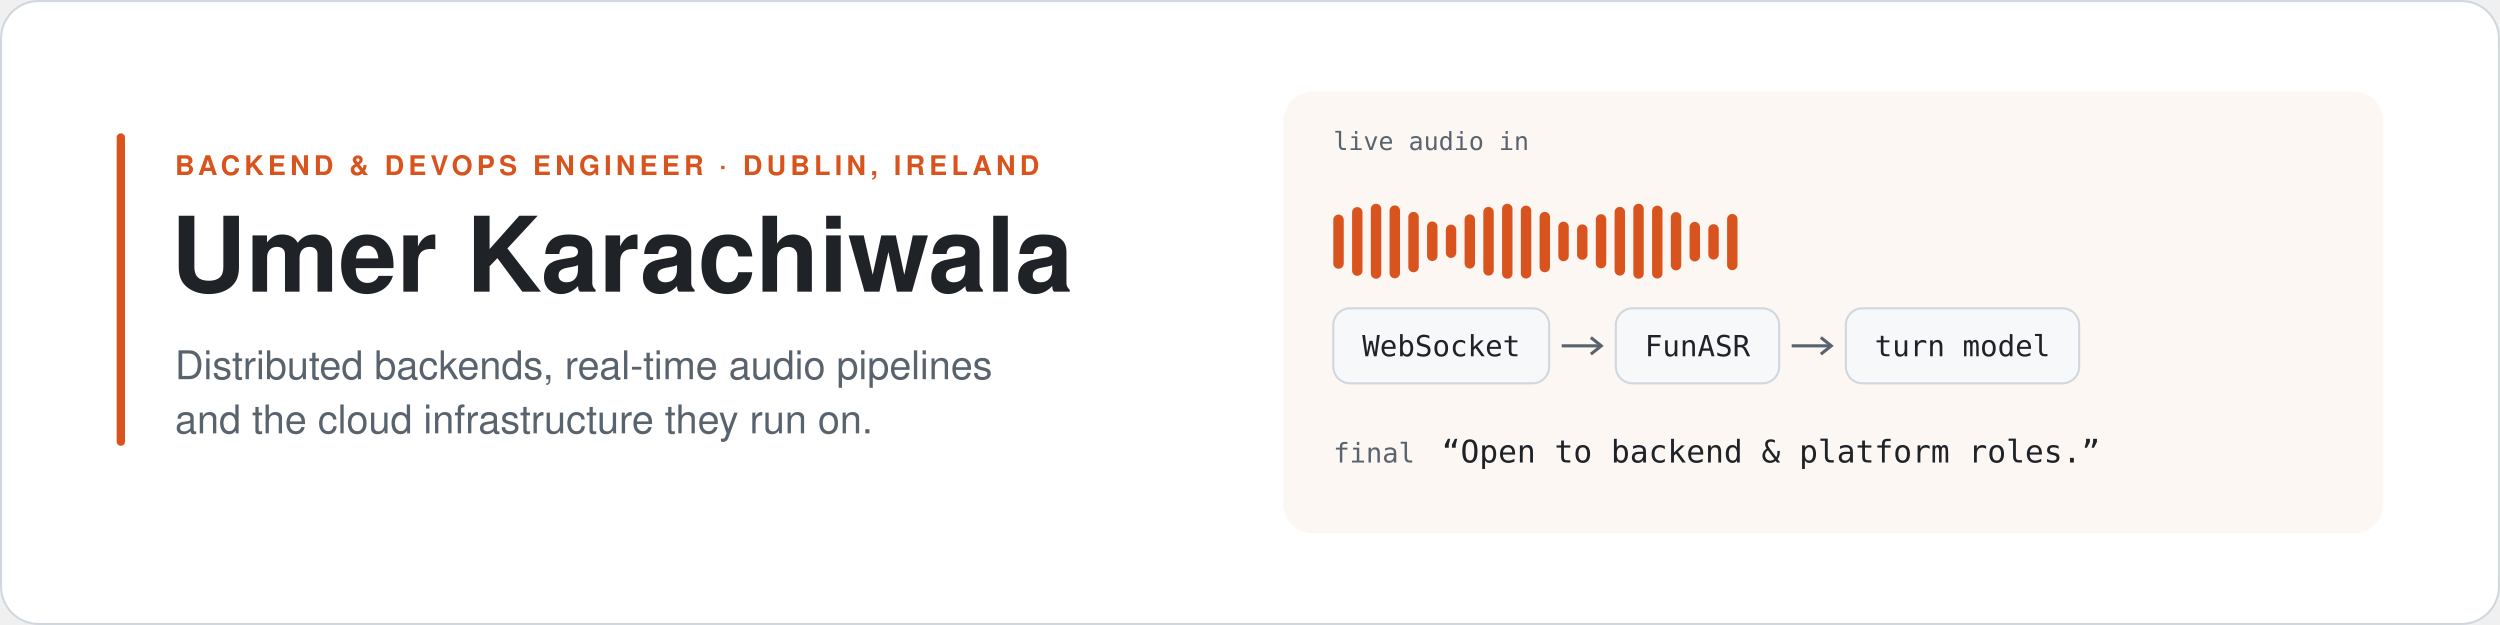
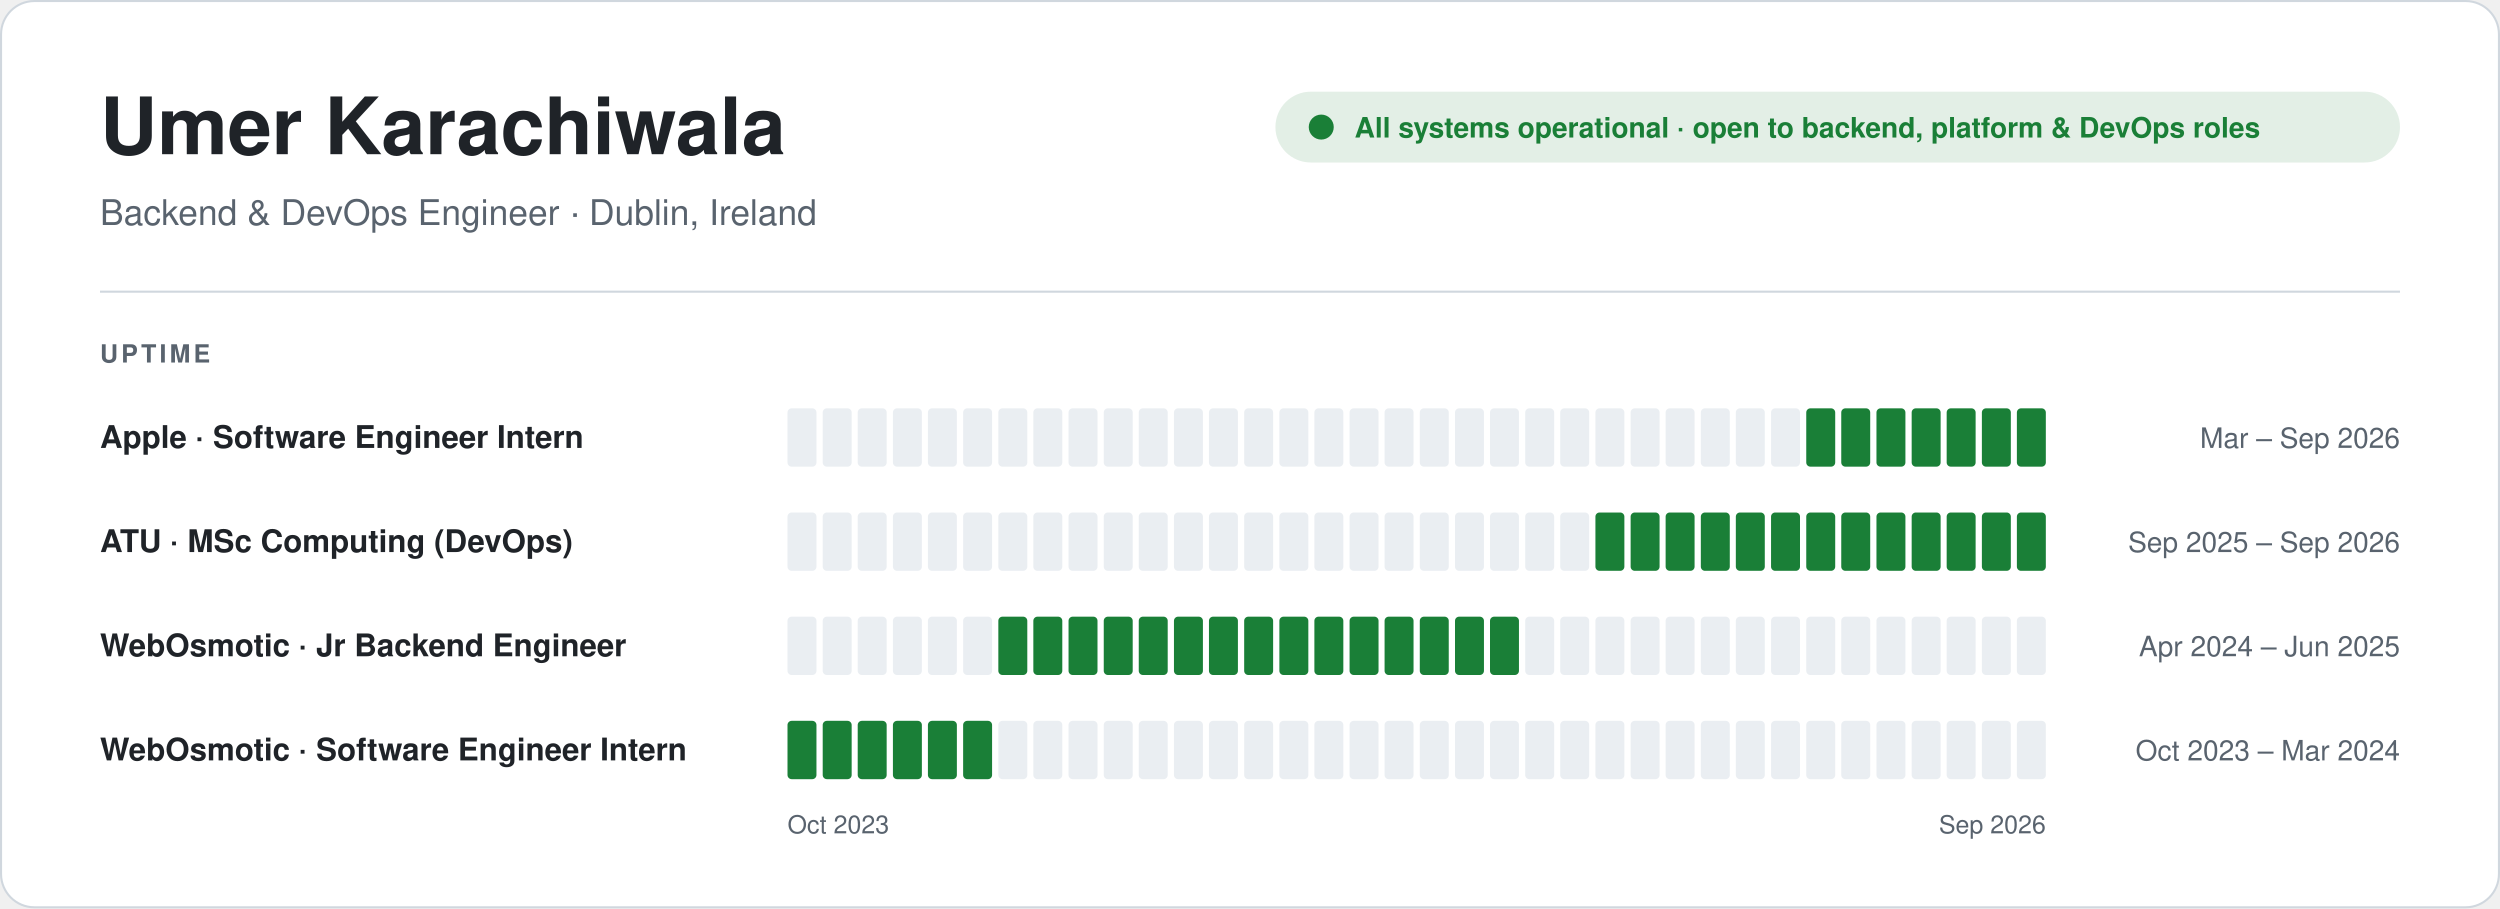
- <svg xmlns="http://www.w3.org/2000/svg" width="1200" height="300" viewBox="0 0 1200 300" role="img" aria-label="Umer Karachiwala, backend and DevOps engineer in Dublin, Ireland">
-   <rect x="0.5" y="0.5" width="1199" height="299" rx="18" fill="#ffffff" stroke="#d0d7de" />
-   <rect x="56" y="64" width="4" height="150" rx="2" fill="#d9531e" />
-   <text x="84" y="84" font-family="-apple-system,BlinkMacSystemFont,'Segoe UI',Helvetica,Arial,sans-serif" font-size="13" font-weight="600" letter-spacing="2" fill="#d9531e">BACKEND &amp; DEVOPS ENGINEER · DUBLIN, IRELAND</text>
-   <text x="82" y="140" font-family="-apple-system,BlinkMacSystemFont,'Segoe UI',Helvetica,Arial,sans-serif" font-size="50" font-weight="700" fill="#1f2328">Umer Karachiwala</text>
-   <text x="84" y="182" font-family="-apple-system,BlinkMacSystemFont,'Segoe UI',Helvetica,Arial,sans-serif" font-size="19" fill="#59636e">Distributed backends, real-time audio pipelines</text>
-   <text x="84" y="208" font-family="-apple-system,BlinkMacSystemFont,'Segoe UI',Helvetica,Arial,sans-serif" font-size="19" fill="#59636e">and the cloud infrastructure they run on.</text>
-   <rect x="616" y="44" width="528" height="212" rx="14" fill="#d9531e22" opacity="0.35" />
-   <text x="640" y="72" font-family="'JetBrains Mono','SF Mono',Menlo,Consolas,monospace" font-size="12" fill="#59636e">live audio in</text>
-   <g>
-     <rect x="640" y="103.0" width="5" height="26" rx="2.5" fill="#d9531e">
-       <animate attributeName="height" values="6;37;12;26;6" dur="0.90s" repeatCount="indefinite" />
-       <animate attributeName="y" values="113.0;97.5;110.0;103.0;113.0" dur="0.90s" repeatCount="indefinite" />
-     </rect>
-     <rect x="649" y="99.4" width="5" height="33" rx="2.5" fill="#d9531e">
-       <animate attributeName="height" values="9;47;15;33;9" dur="1.07s" repeatCount="indefinite" />
-       <animate attributeName="y" values="111.5;92.5;108.5;99.5;111.5" dur="1.07s" repeatCount="indefinite" />
-     </rect>
-     <rect x="658" y="97.8" width="5" height="36" rx="2.5" fill="#d9531e">
-       <animate attributeName="height" values="10;52;16;36;10" dur="1.24s" repeatCount="indefinite" />
-       <animate attributeName="y" values="111.0;90.0;108.0;98.0;111.0" dur="1.24s" repeatCount="indefinite" />
-     </rect>
-     <rect x="667" y="98.6" width="5" height="35" rx="2.5" fill="#d9531e">
-       <animate attributeName="height" values="8;50;14;35;8" dur="1.41s" repeatCount="indefinite" />
-       <animate attributeName="y" values="112.0;91.0;109.0;98.5;112.0" dur="1.41s" repeatCount="indefinite" />
-     </rect>
-     <rect x="676" y="101.7" width="5" height="29" rx="2.5" fill="#d9531e">
-       <animate attributeName="height" values="8;41;14;29;8" dur="1.58s" repeatCount="indefinite" />
-       <animate attributeName="y" values="112.0;95.5;109.0;101.5;112.0" dur="1.58s" repeatCount="indefinite" />
-     </rect>
-     <rect x="685" y="106.3" width="5" height="19" rx="2.5" fill="#d9531e">
-       <animate attributeName="height" values="10;28;16;19;10" dur="0.90s" repeatCount="indefinite" />
-       <animate attributeName="y" values="111.0;102.0;108.0;106.5;111.0" dur="0.90s" repeatCount="indefinite" />
-     </rect>
-     <rect x="694" y="107.8" width="5" height="16" rx="2.5" fill="#d9531e">
-       <animate attributeName="height" values="9;23;15;16;9" dur="1.07s" repeatCount="indefinite" />
-       <animate attributeName="y" values="111.5;104.5;108.5;108.0;111.5" dur="1.07s" repeatCount="indefinite" />
-     </rect>
-     <rect x="703" y="102.9" width="5" height="26" rx="2.5" fill="#d9531e">
-       <animate attributeName="height" values="6;37;12;26;6" dur="1.24s" repeatCount="indefinite" />
-       <animate attributeName="y" values="113.0;97.5;110.0;103.0;113.0" dur="1.24s" repeatCount="indefinite" />
-     </rect>
-     <rect x="712" y="99.3" width="5" height="33" rx="2.5" fill="#d9531e">
-       <animate attributeName="height" values="9;48;15;33;9" dur="1.41s" repeatCount="indefinite" />
-       <animate attributeName="y" values="111.5;92.0;108.5;99.5;111.5" dur="1.41s" repeatCount="indefinite" />
-     </rect>
-     <rect x="721" y="97.8" width="5" height="36" rx="2.5" fill="#d9531e">
-       <animate attributeName="height" values="10;52;16;36;10" dur="1.58s" repeatCount="indefinite" />
-       <animate attributeName="y" values="111.0;90.0;108.0;98.0;111.0" dur="1.58s" repeatCount="indefinite" />
-     </rect>
-     <rect x="730" y="98.7" width="5" height="35" rx="2.5" fill="#d9531e">
-       <animate attributeName="height" values="8;49;14;35;8" dur="0.90s" repeatCount="indefinite" />
-       <animate attributeName="y" values="112.0;91.5;109.0;98.5;112.0" dur="0.90s" repeatCount="indefinite" />
-     </rect>
-     <rect x="739" y="101.7" width="5" height="29" rx="2.5" fill="#d9531e">
-       <animate attributeName="height" values="8;41;14;29;8" dur="1.07s" repeatCount="indefinite" />
-       <animate attributeName="y" values="112.0;95.5;109.0;101.5;112.0" dur="1.07s" repeatCount="indefinite" />
-     </rect>
-     <rect x="748" y="106.4" width="5" height="19" rx="2.5" fill="#d9531e">
-       <animate attributeName="height" values="10;28;16;19;10" dur="1.24s" repeatCount="indefinite" />
-       <animate attributeName="y" values="111.0;102.0;108.0;106.5;111.0" dur="1.24s" repeatCount="indefinite" />
-     </rect>
-     <rect x="757" y="107.7" width="5" height="17" rx="2.5" fill="#d9531e">
-       <animate attributeName="height" values="9;24;15;17;9" dur="1.41s" repeatCount="indefinite" />
-       <animate attributeName="y" values="111.5;104.0;108.5;107.5;111.5" dur="1.41s" repeatCount="indefinite" />
-     </rect>
-     <rect x="766" y="102.8" width="5" height="26" rx="2.5" fill="#d9531e">
-       <animate attributeName="height" values="6;38;12;26;6" dur="1.58s" repeatCount="indefinite" />
-       <animate attributeName="y" values="113.0;97.0;110.0;103.0;113.0" dur="1.58s" repeatCount="indefinite" />
-     </rect>
-     <rect x="775" y="99.3" width="5" height="33" rx="2.5" fill="#d9531e">
-       <animate attributeName="height" values="9;48;15;33;9" dur="0.90s" repeatCount="indefinite" />
-       <animate attributeName="y" values="111.5;92.0;108.5;99.5;111.5" dur="0.90s" repeatCount="indefinite" />
-     </rect>
-     <rect x="784" y="97.8" width="5" height="36" rx="2.5" fill="#d9531e">
-       <animate attributeName="height" values="10;52;16;36;10" dur="1.07s" repeatCount="indefinite" />
-       <animate attributeName="y" values="111.0;90.0;108.0;98.0;111.0" dur="1.07s" repeatCount="indefinite" />
-     </rect>
-     <rect x="793" y="98.7" width="5" height="35" rx="2.5" fill="#d9531e">
-       <animate attributeName="height" values="8;49;14;35;8" dur="1.24s" repeatCount="indefinite" />
-       <animate attributeName="y" values="112.0;91.5;109.0;98.5;112.0" dur="1.24s" repeatCount="indefinite" />
-     </rect>
-     <rect x="802" y="101.8" width="5" height="28" rx="2.5" fill="#d9531e">
-       <animate attributeName="height" values="8;41;14;28;8" dur="1.41s" repeatCount="indefinite" />
-       <animate attributeName="y" values="112.0;95.5;109.0;102.0;112.0" dur="1.41s" repeatCount="indefinite" />
-     </rect>
-     <rect x="811" y="106.5" width="5" height="19" rx="2.5" fill="#d9531e">
-       <animate attributeName="height" values="10;27;16;19;10" dur="1.58s" repeatCount="indefinite" />
-       <animate attributeName="y" values="111.0;102.5;108.0;106.5;111.0" dur="1.58s" repeatCount="indefinite" />
-     </rect>
-     <rect x="820" y="107.6" width="5" height="17" rx="2.5" fill="#d9531e">
-       <animate attributeName="height" values="9;24;15;17;9" dur="0.90s" repeatCount="indefinite" />
-       <animate attributeName="y" values="111.5;104.0;108.5;107.5;111.5" dur="0.90s" repeatCount="indefinite" />
-     </rect>
-     <rect x="829" y="102.7" width="5" height="27" rx="2.5" fill="#d9531e">
-       <animate attributeName="height" values="6;38;12;27;6" dur="1.07s" repeatCount="indefinite" />
-       <animate attributeName="y" values="113.0;97.0;110.0;102.5;113.0" dur="1.07s" repeatCount="indefinite" />
-     </rect>
-   </g>
-   <rect x="640.0" y="148" width="103.6" height="36" rx="8" fill="#f6f8fa" stroke="#d0d7de" />
-   <text x="691.8" y="171" text-anchor="middle" font-family="'JetBrains Mono','SF Mono',Menlo,Consolas,monospace" font-size="14" fill="#1f2328">WebSocket</text>
-   <path d="M749.6 166.0 h18" stroke="#59636e" stroke-width="1.5" />
-   <path d="M763.6 162.0 l5 4 l-5 4" fill="none" stroke="#59636e" stroke-width="1.5" />
-   <rect x="775.6" y="148" width="78.4" height="36" rx="8" fill="#f6f8fa" stroke="#d0d7de" />
-   <text x="814.8" y="171" text-anchor="middle" font-family="'JetBrains Mono','SF Mono',Menlo,Consolas,monospace" font-size="14" fill="#1f2328">FunASR</text>
-   <path d="M860.0 166.0 h18" stroke="#59636e" stroke-width="1.5" />
-   <path d="M874.0 162.0 l5 4 l-5 4" fill="none" stroke="#59636e" stroke-width="1.5" />
-   <rect x="886.0" y="148" width="112.0" height="36" rx="8" fill="#f6f8fa" stroke="#d0d7de" />
-   <text x="942.0" y="171" text-anchor="middle" font-family="'JetBrains Mono','SF Mono',Menlo,Consolas,monospace" font-size="14" fill="#1f2328">turn model</text>
-   <g opacity="1">
-     <text x="640" y="222" font-family="'JetBrains Mono','SF Mono',Menlo,Consolas,monospace" font-size="13" fill="#59636e">final</text>
-     <text x="692" y="222" font-family="'JetBrains Mono','SF Mono',Menlo,Consolas,monospace" font-size="15" fill="#1f2328">“Open to backend &amp; platform roles.”</text>
-     <animate attributeName="opacity" values="0;0;1;1;0" keyTimes="0;0.35;0.45;0.92;1" dur="6s" repeatCount="indefinite" />
-   </g>
+ <svg xmlns="http://www.w3.org/2000/svg" width="1200" height="436" viewBox="0 0 1200 436" role="img" aria-label="Umer Karachiwala, Backend &amp; DevOps Engineer · Dublin, Ireland. All systems operational · open to backend, platform &amp; DevOps roles. Experience timeline from October 2023 to September 2026.">
+   <rect x="0.5" y="0.5" width="1199" height="435" rx="16" fill="#ffffff" stroke="#d0d7de" />
+   <text x="48" y="74" font-family="-apple-system,BlinkMacSystemFont,'Segoe UI',Helvetica,Arial,sans-serif" font-size="38" font-weight="700" fill="#1f2328">Umer Karachiwala</text>
+   <text x="48" y="108" font-family="-apple-system,BlinkMacSystemFont,'Segoe UI',Helvetica,Arial,sans-serif" font-size="17" fill="#59636e">Backend &amp; DevOps Engineer · Dublin, Ireland</text>
+   <rect x="612.2" y="44" width="539.8" height="34" rx="17" fill="#1a7f371f" />
+   <circle cx="634.2" cy="61" r="5" fill="#1a7f37" />
+   <circle cx="634.2" cy="61" r="5" fill="none" stroke="#1a7f37" stroke-width="2">
+     <animate attributeName="r" values="5;11" dur="1.8s" repeatCount="indefinite" />
+     <animate attributeName="opacity" values="0.8;0" dur="1.8s" repeatCount="indefinite" />
+   </circle>
+   <text x="650.2" y="66" font-family="-apple-system,BlinkMacSystemFont,'Segoe UI',Helvetica,Arial,sans-serif" font-size="13.5" font-weight="600" fill="#1a7f37">All systems operational · open to backend, platform &amp; DevOps roles</text>
+   <line x1="48" y1="140" x2="1152" y2="140" stroke="#d0d7de" />
+   <text x="48" y="174" font-family="-apple-system,BlinkMacSystemFont,'Segoe UI',Helvetica,Arial,sans-serif" font-size="12" font-weight="600" letter-spacing="1.5" fill="#59636e">UPTIME</text>
+   <text x="48" y="215" font-family="-apple-system,BlinkMacSystemFont,'Segoe UI',Helvetica,Arial,sans-serif" font-size="15" font-weight="600" fill="#1f2328">Apple · Software Engineer Intern</text>
+   <rect x="378.0" y="196" width="13.9" height="28" rx="2" fill="#eaeef2" />
+   <rect x="394.9" y="196" width="13.9" height="28" rx="2" fill="#eaeef2" />
+   <rect x="411.7" y="196" width="13.9" height="28" rx="2" fill="#eaeef2" />
+   <rect x="428.6" y="196" width="13.9" height="28" rx="2" fill="#eaeef2" />
+   <rect x="445.4" y="196" width="13.9" height="28" rx="2" fill="#eaeef2" />
+   <rect x="462.3" y="196" width="13.9" height="28" rx="2" fill="#eaeef2" />
+   <rect x="479.2" y="196" width="13.9" height="28" rx="2" fill="#eaeef2" />
+   <rect x="496.0" y="196" width="13.9" height="28" rx="2" fill="#eaeef2" />
+   <rect x="512.9" y="196" width="13.9" height="28" rx="2" fill="#eaeef2" />
+   <rect x="529.8" y="196" width="13.9" height="28" rx="2" fill="#eaeef2" />
+   <rect x="546.6" y="196" width="13.9" height="28" rx="2" fill="#eaeef2" />
+   <rect x="563.5" y="196" width="13.9" height="28" rx="2" fill="#eaeef2" />
+   <rect x="580.3" y="196" width="13.9" height="28" rx="2" fill="#eaeef2" />
+   <rect x="597.2" y="196" width="13.9" height="28" rx="2" fill="#eaeef2" />
+   <rect x="614.1" y="196" width="13.9" height="28" rx="2" fill="#eaeef2" />
+   <rect x="630.9" y="196" width="13.9" height="28" rx="2" fill="#eaeef2" />
+   <rect x="647.8" y="196" width="13.9" height="28" rx="2" fill="#eaeef2" />
+   <rect x="664.6" y="196" width="13.9" height="28" rx="2" fill="#eaeef2" />
+   <rect x="681.5" y="196" width="13.9" height="28" rx="2" fill="#eaeef2" />
+   <rect x="698.4" y="196" width="13.9" height="28" rx="2" fill="#eaeef2" />
+   <rect x="715.2" y="196" width="13.9" height="28" rx="2" fill="#eaeef2" />
+   <rect x="732.1" y="196" width="13.9" height="28" rx="2" fill="#eaeef2" />
+   <rect x="748.9" y="196" width="13.9" height="28" rx="2" fill="#eaeef2" />
+   <rect x="765.8" y="196" width="13.9" height="28" rx="2" fill="#eaeef2" />
+   <rect x="782.7" y="196" width="13.9" height="28" rx="2" fill="#eaeef2" />
+   <rect x="799.5" y="196" width="13.9" height="28" rx="2" fill="#eaeef2" />
+   <rect x="816.4" y="196" width="13.9" height="28" rx="2" fill="#eaeef2" />
+   <rect x="833.2" y="196" width="13.9" height="28" rx="2" fill="#eaeef2" />
+   <rect x="850.1" y="196" width="13.9" height="28" rx="2" fill="#eaeef2" />
+   <rect x="867.0" y="196" width="13.9" height="28" rx="2" fill="#1a7f37" />
+   <rect x="883.8" y="196" width="13.9" height="28" rx="2" fill="#1a7f37" />
+   <rect x="900.7" y="196" width="13.9" height="28" rx="2" fill="#1a7f37" />
+   <rect x="917.6" y="196" width="13.9" height="28" rx="2" fill="#1a7f37" />
+   <rect x="934.4" y="196" width="13.9" height="28" rx="2" fill="#1a7f37" />
+   <rect x="951.3" y="196" width="13.9" height="28" rx="2" fill="#1a7f37" />
+   <rect x="968.1" y="196" width="13.9" height="28" rx="2" fill="#1a7f37" />
+   <text x="1152" y="215" text-anchor="end" font-family="-apple-system,BlinkMacSystemFont,'Segoe UI',Helvetica,Arial,sans-serif" font-size="13.5" fill="#59636e">Mar – Sep 2026</text>
+   <text x="48" y="265" font-family="-apple-system,BlinkMacSystemFont,'Segoe UI',Helvetica,Arial,sans-serif" font-size="15" font-weight="600" fill="#1f2328">ATU · MSc Computing (DevOps)</text>
+   <rect x="378.0" y="246" width="13.9" height="28" rx="2" fill="#eaeef2" />
+   <rect x="394.9" y="246" width="13.9" height="28" rx="2" fill="#eaeef2" />
+   <rect x="411.7" y="246" width="13.9" height="28" rx="2" fill="#eaeef2" />
+   <rect x="428.6" y="246" width="13.9" height="28" rx="2" fill="#eaeef2" />
+   <rect x="445.4" y="246" width="13.9" height="28" rx="2" fill="#eaeef2" />
+   <rect x="462.3" y="246" width="13.9" height="28" rx="2" fill="#eaeef2" />
+   <rect x="479.2" y="246" width="13.9" height="28" rx="2" fill="#eaeef2" />
+   <rect x="496.0" y="246" width="13.9" height="28" rx="2" fill="#eaeef2" />
+   <rect x="512.9" y="246" width="13.9" height="28" rx="2" fill="#eaeef2" />
+   <rect x="529.8" y="246" width="13.9" height="28" rx="2" fill="#eaeef2" />
+   <rect x="546.6" y="246" width="13.9" height="28" rx="2" fill="#eaeef2" />
+   <rect x="563.5" y="246" width="13.9" height="28" rx="2" fill="#eaeef2" />
+   <rect x="580.3" y="246" width="13.9" height="28" rx="2" fill="#eaeef2" />
+   <rect x="597.2" y="246" width="13.9" height="28" rx="2" fill="#eaeef2" />
+   <rect x="614.1" y="246" width="13.9" height="28" rx="2" fill="#eaeef2" />
+   <rect x="630.9" y="246" width="13.9" height="28" rx="2" fill="#eaeef2" />
+   <rect x="647.8" y="246" width="13.9" height="28" rx="2" fill="#eaeef2" />
+   <rect x="664.6" y="246" width="13.9" height="28" rx="2" fill="#eaeef2" />
+   <rect x="681.5" y="246" width="13.9" height="28" rx="2" fill="#eaeef2" />
+   <rect x="698.4" y="246" width="13.9" height="28" rx="2" fill="#eaeef2" />
+   <rect x="715.2" y="246" width="13.9" height="28" rx="2" fill="#eaeef2" />
+   <rect x="732.1" y="246" width="13.9" height="28" rx="2" fill="#eaeef2" />
+   <rect x="748.9" y="246" width="13.9" height="28" rx="2" fill="#eaeef2" />
+   <rect x="765.8" y="246" width="13.9" height="28" rx="2" fill="#1a7f37" />
+   <rect x="782.7" y="246" width="13.9" height="28" rx="2" fill="#1a7f37" />
+   <rect x="799.5" y="246" width="13.9" height="28" rx="2" fill="#1a7f37" />
+   <rect x="816.4" y="246" width="13.9" height="28" rx="2" fill="#1a7f37" />
+   <rect x="833.2" y="246" width="13.9" height="28" rx="2" fill="#1a7f37" />
+   <rect x="850.1" y="246" width="13.9" height="28" rx="2" fill="#1a7f37" />
+   <rect x="867.0" y="246" width="13.9" height="28" rx="2" fill="#1a7f37" />
+   <rect x="883.8" y="246" width="13.9" height="28" rx="2" fill="#1a7f37" />
+   <rect x="900.7" y="246" width="13.9" height="28" rx="2" fill="#1a7f37" />
+   <rect x="917.6" y="246" width="13.9" height="28" rx="2" fill="#1a7f37" />
+   <rect x="934.4" y="246" width="13.9" height="28" rx="2" fill="#1a7f37" />
+   <rect x="951.3" y="246" width="13.9" height="28" rx="2" fill="#1a7f37" />
+   <rect x="968.1" y="246" width="13.9" height="28" rx="2" fill="#1a7f37" />
+   <text x="1152" y="265" text-anchor="end" font-family="-apple-system,BlinkMacSystemFont,'Segoe UI',Helvetica,Arial,sans-serif" font-size="13.5" fill="#59636e">Sep 2025 – Sep 2026</text>
+   <text x="48" y="315" font-family="-apple-system,BlinkMacSystemFont,'Segoe UI',Helvetica,Arial,sans-serif" font-size="15" font-weight="600" fill="#1f2328">WebOsmotic · Jr Backend Engineer</text>
+   <rect x="378.0" y="296" width="13.9" height="28" rx="2" fill="#eaeef2" />
+   <rect x="394.9" y="296" width="13.9" height="28" rx="2" fill="#eaeef2" />
+   <rect x="411.7" y="296" width="13.9" height="28" rx="2" fill="#eaeef2" />
+   <rect x="428.6" y="296" width="13.9" height="28" rx="2" fill="#eaeef2" />
+   <rect x="445.4" y="296" width="13.9" height="28" rx="2" fill="#eaeef2" />
+   <rect x="462.3" y="296" width="13.9" height="28" rx="2" fill="#eaeef2" />
+   <rect x="479.2" y="296" width="13.9" height="28" rx="2" fill="#1a7f37" />
+   <rect x="496.0" y="296" width="13.9" height="28" rx="2" fill="#1a7f37" />
+   <rect x="512.9" y="296" width="13.9" height="28" rx="2" fill="#1a7f37" />
+   <rect x="529.8" y="296" width="13.9" height="28" rx="2" fill="#1a7f37" />
+   <rect x="546.6" y="296" width="13.9" height="28" rx="2" fill="#1a7f37" />
+   <rect x="563.5" y="296" width="13.9" height="28" rx="2" fill="#1a7f37" />
+   <rect x="580.3" y="296" width="13.9" height="28" rx="2" fill="#1a7f37" />
+   <rect x="597.2" y="296" width="13.9" height="28" rx="2" fill="#1a7f37" />
+   <rect x="614.1" y="296" width="13.9" height="28" rx="2" fill="#1a7f37" />
+   <rect x="630.9" y="296" width="13.9" height="28" rx="2" fill="#1a7f37" />
+   <rect x="647.8" y="296" width="13.9" height="28" rx="2" fill="#1a7f37" />
+   <rect x="664.6" y="296" width="13.9" height="28" rx="2" fill="#1a7f37" />
+   <rect x="681.5" y="296" width="13.9" height="28" rx="2" fill="#1a7f37" />
+   <rect x="698.4" y="296" width="13.9" height="28" rx="2" fill="#1a7f37" />
+   <rect x="715.2" y="296" width="13.9" height="28" rx="2" fill="#1a7f37" />
+   <rect x="732.1" y="296" width="13.9" height="28" rx="2" fill="#eaeef2" />
+   <rect x="748.9" y="296" width="13.9" height="28" rx="2" fill="#eaeef2" />
+   <rect x="765.8" y="296" width="13.9" height="28" rx="2" fill="#eaeef2" />
+   <rect x="782.7" y="296" width="13.9" height="28" rx="2" fill="#eaeef2" />
+   <rect x="799.5" y="296" width="13.9" height="28" rx="2" fill="#eaeef2" />
+   <rect x="816.4" y="296" width="13.9" height="28" rx="2" fill="#eaeef2" />
+   <rect x="833.2" y="296" width="13.9" height="28" rx="2" fill="#eaeef2" />
+   <rect x="850.1" y="296" width="13.9" height="28" rx="2" fill="#eaeef2" />
+   <rect x="867.0" y="296" width="13.9" height="28" rx="2" fill="#eaeef2" />
+   <rect x="883.8" y="296" width="13.9" height="28" rx="2" fill="#eaeef2" />
+   <rect x="900.7" y="296" width="13.9" height="28" rx="2" fill="#eaeef2" />
+   <rect x="917.6" y="296" width="13.9" height="28" rx="2" fill="#eaeef2" />
+   <rect x="934.4" y="296" width="13.9" height="28" rx="2" fill="#eaeef2" />
+   <rect x="951.3" y="296" width="13.9" height="28" rx="2" fill="#eaeef2" />
+   <rect x="968.1" y="296" width="13.9" height="28" rx="2" fill="#eaeef2" />
+   <text x="1152" y="315" text-anchor="end" font-family="-apple-system,BlinkMacSystemFont,'Segoe UI',Helvetica,Arial,sans-serif" font-size="13.5" fill="#59636e">Apr 2024 – Jun 2025</text>
+   <text x="48" y="365" font-family="-apple-system,BlinkMacSystemFont,'Segoe UI',Helvetica,Arial,sans-serif" font-size="15" font-weight="600" fill="#1f2328">WebOsmotic · Software Engineer Intern</text>
+   <rect x="378.0" y="346" width="13.9" height="28" rx="2" fill="#1a7f37" />
+   <rect x="394.9" y="346" width="13.9" height="28" rx="2" fill="#1a7f37" />
+   <rect x="411.7" y="346" width="13.9" height="28" rx="2" fill="#1a7f37" />
+   <rect x="428.6" y="346" width="13.9" height="28" rx="2" fill="#1a7f37" />
+   <rect x="445.4" y="346" width="13.9" height="28" rx="2" fill="#1a7f37" />
+   <rect x="462.3" y="346" width="13.9" height="28" rx="2" fill="#1a7f37" />
+   <rect x="479.2" y="346" width="13.9" height="28" rx="2" fill="#eaeef2" />
+   <rect x="496.0" y="346" width="13.9" height="28" rx="2" fill="#eaeef2" />
+   <rect x="512.9" y="346" width="13.9" height="28" rx="2" fill="#eaeef2" />
+   <rect x="529.8" y="346" width="13.9" height="28" rx="2" fill="#eaeef2" />
+   <rect x="546.6" y="346" width="13.9" height="28" rx="2" fill="#eaeef2" />
+   <rect x="563.5" y="346" width="13.9" height="28" rx="2" fill="#eaeef2" />
+   <rect x="580.3" y="346" width="13.9" height="28" rx="2" fill="#eaeef2" />
+   <rect x="597.2" y="346" width="13.9" height="28" rx="2" fill="#eaeef2" />
+   <rect x="614.1" y="346" width="13.9" height="28" rx="2" fill="#eaeef2" />
+   <rect x="630.9" y="346" width="13.9" height="28" rx="2" fill="#eaeef2" />
+   <rect x="647.8" y="346" width="13.9" height="28" rx="2" fill="#eaeef2" />
+   <rect x="664.6" y="346" width="13.9" height="28" rx="2" fill="#eaeef2" />
+   <rect x="681.5" y="346" width="13.9" height="28" rx="2" fill="#eaeef2" />
+   <rect x="698.4" y="346" width="13.9" height="28" rx="2" fill="#eaeef2" />
+   <rect x="715.2" y="346" width="13.9" height="28" rx="2" fill="#eaeef2" />
+   <rect x="732.1" y="346" width="13.9" height="28" rx="2" fill="#eaeef2" />
+   <rect x="748.9" y="346" width="13.9" height="28" rx="2" fill="#eaeef2" />
+   <rect x="765.8" y="346" width="13.9" height="28" rx="2" fill="#eaeef2" />
+   <rect x="782.7" y="346" width="13.9" height="28" rx="2" fill="#eaeef2" />
+   <rect x="799.5" y="346" width="13.9" height="28" rx="2" fill="#eaeef2" />
+   <rect x="816.4" y="346" width="13.9" height="28" rx="2" fill="#eaeef2" />
+   <rect x="833.2" y="346" width="13.9" height="28" rx="2" fill="#eaeef2" />
+   <rect x="850.1" y="346" width="13.9" height="28" rx="2" fill="#eaeef2" />
+   <rect x="867.0" y="346" width="13.9" height="28" rx="2" fill="#eaeef2" />
+   <rect x="883.8" y="346" width="13.9" height="28" rx="2" fill="#eaeef2" />
+   <rect x="900.7" y="346" width="13.9" height="28" rx="2" fill="#eaeef2" />
+   <rect x="917.6" y="346" width="13.9" height="28" rx="2" fill="#eaeef2" />
+   <rect x="934.4" y="346" width="13.9" height="28" rx="2" fill="#eaeef2" />
+   <rect x="951.3" y="346" width="13.9" height="28" rx="2" fill="#eaeef2" />
+   <rect x="968.1" y="346" width="13.9" height="28" rx="2" fill="#eaeef2" />
+   <text x="1152" y="365" text-anchor="end" font-family="-apple-system,BlinkMacSystemFont,'Segoe UI',Helvetica,Arial,sans-serif" font-size="13.5" fill="#59636e">Oct 2023 – Mar 2024</text>
+   <text x="378" y="400" font-family="-apple-system,BlinkMacSystemFont,'Segoe UI',Helvetica,Arial,sans-serif" font-size="12" fill="#59636e">Oct 2023</text>
+   <text x="982.0" y="400" text-anchor="end" font-family="-apple-system,BlinkMacSystemFont,'Segoe UI',Helvetica,Arial,sans-serif" font-size="12" fill="#59636e">Sep 2026</text>
</svg>
